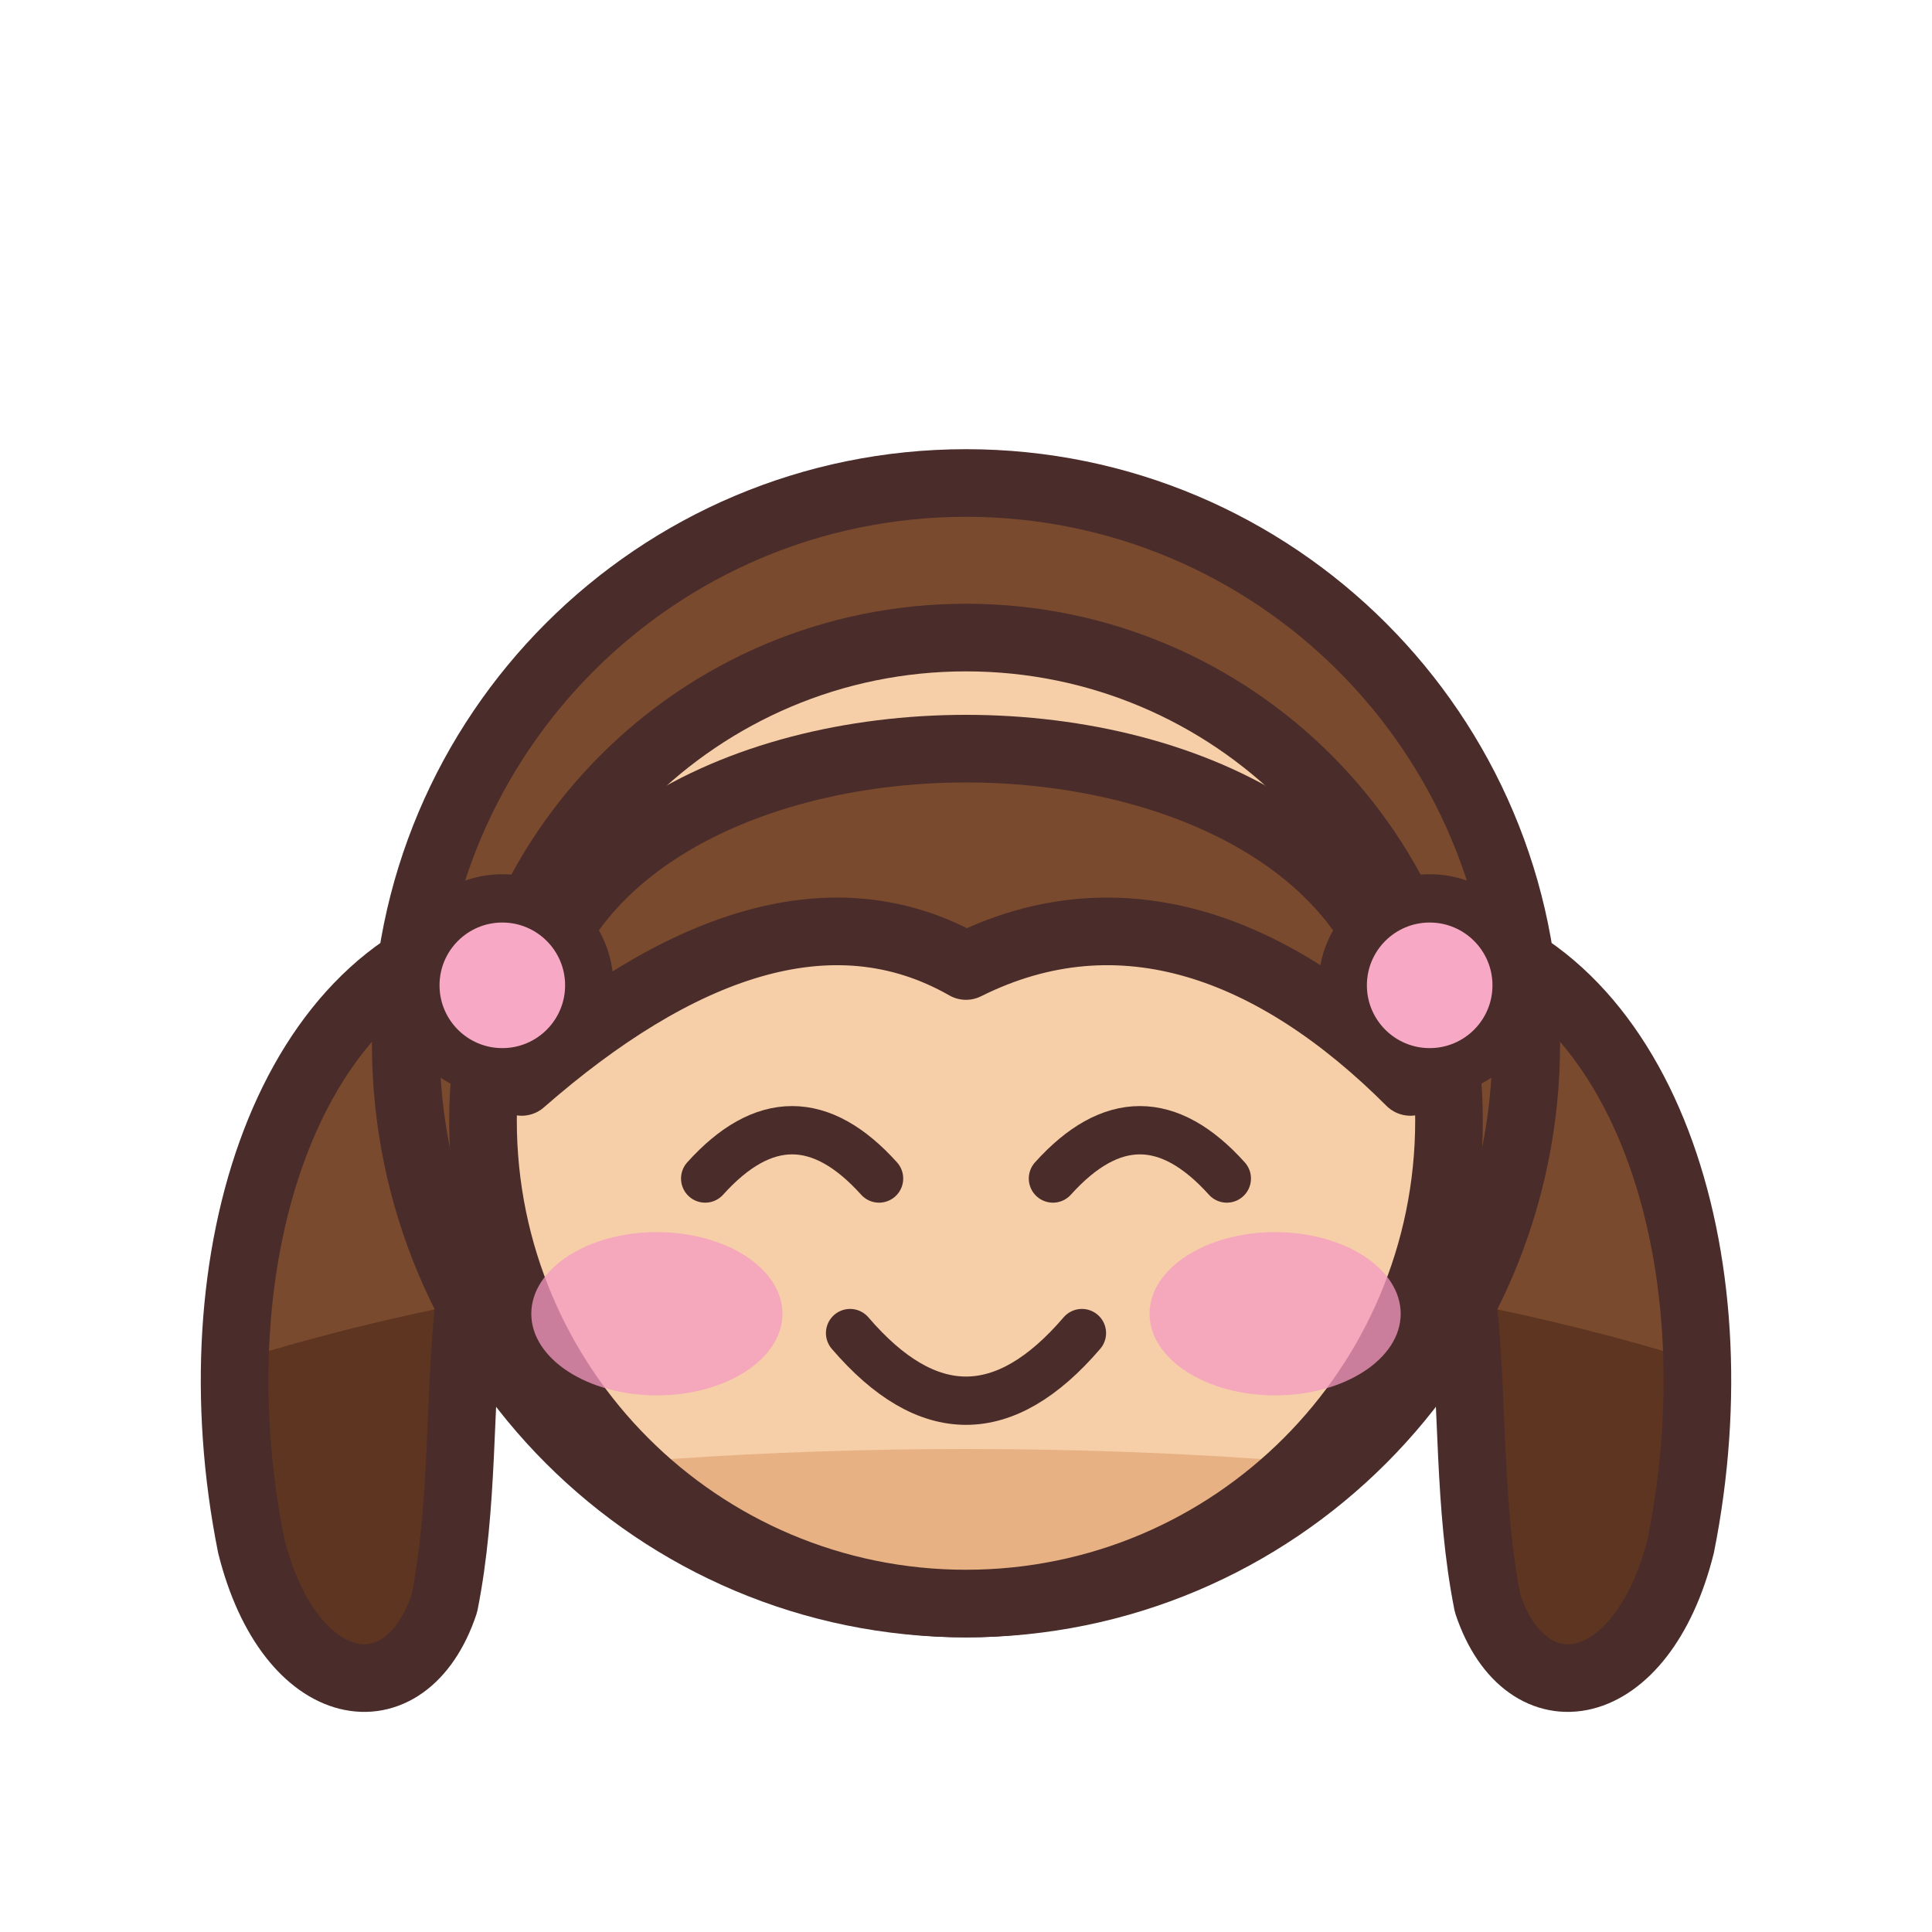
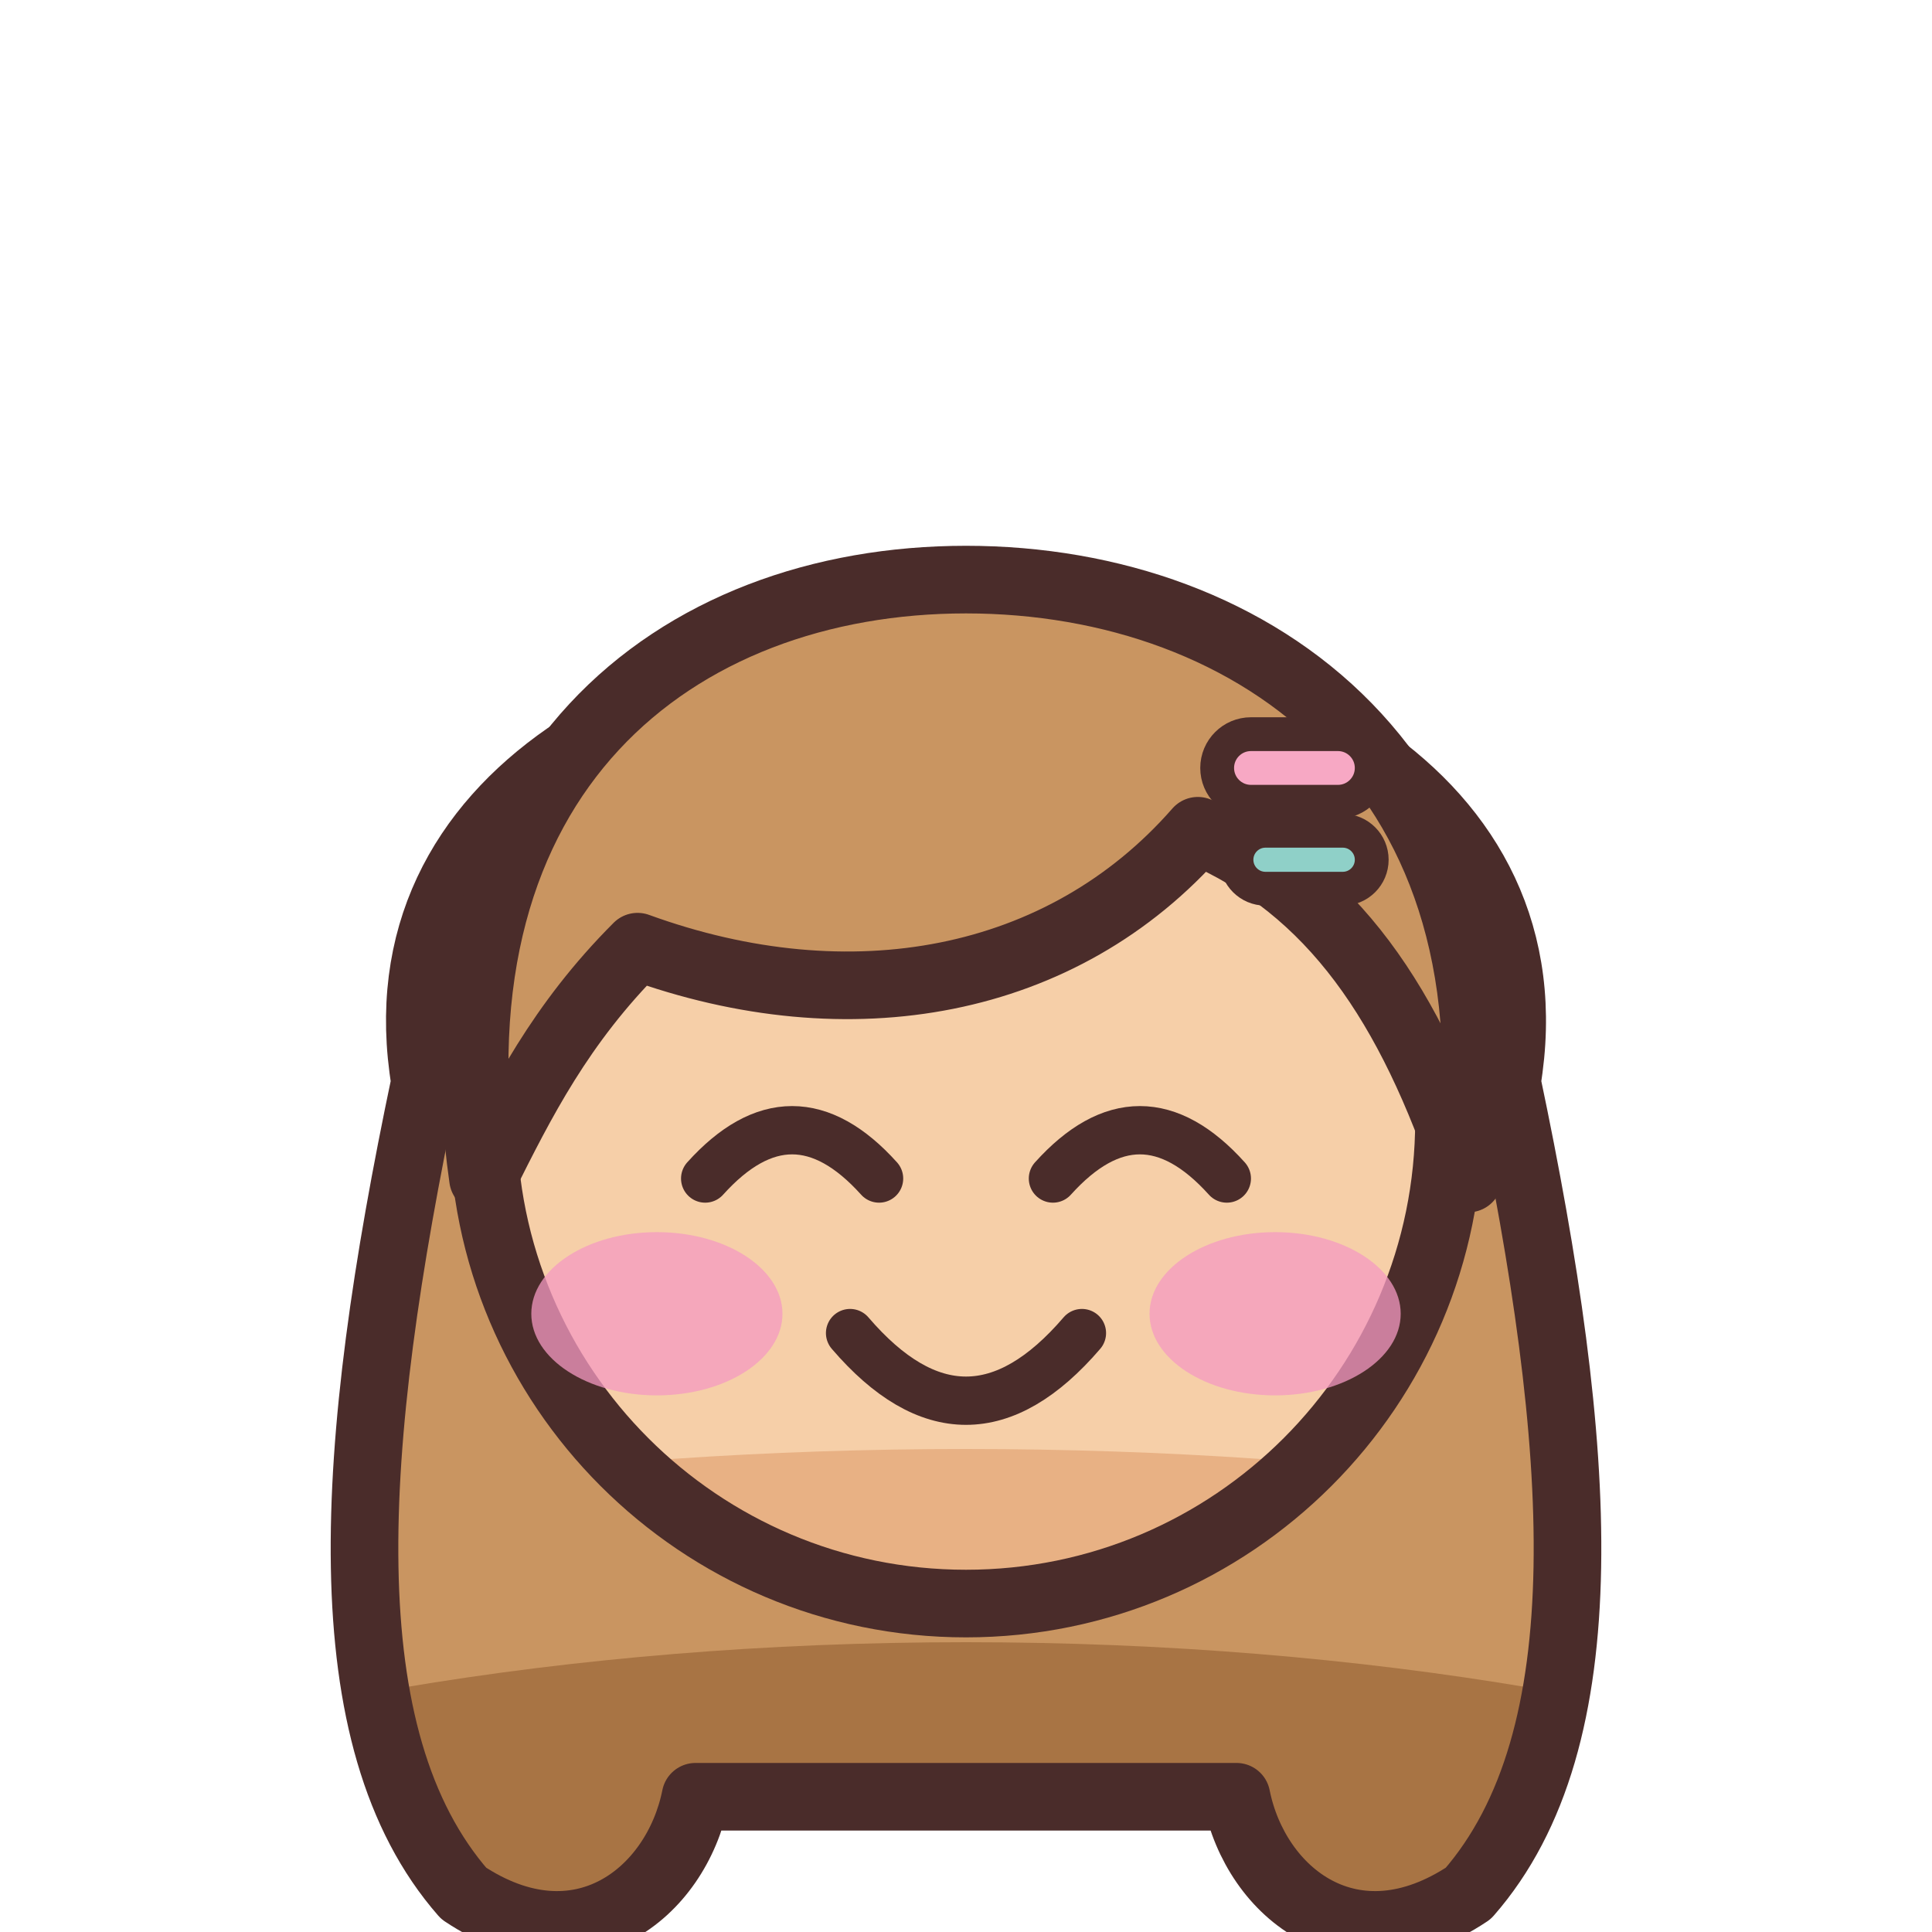
<svg xmlns="http://www.w3.org/2000/svg" viewBox="0 0 200 200">
-   <clipPath id="k555">
-     <path d="M52 96 C30 100 20 130 26 160 C30 176 42 178 46 166 C50 146 44 124 60 108Z" />
+   <clipPath id="k77">
+     <path d="M44 112 C34 52 166 52 156 112 C164 150 166 180 152 196 C140 204 130 196 128 186 L72 186 C70 196 60 204 48 196 C34 180 36 150 44 112Z" />
  </clipPath>
-   <path d="M52 96 C30 100 20 130 26 160 C30 176 42 178 46 166 C50 146 44 124 60 108Z" fill="#7A4A2E" />
-   <g clip-path="url(#k555)">
-     <ellipse cx="100" cy="210" rx="150" ry="80" fill="#5E3520" />
+   <path d="M44 112 C34 52 166 52 156 112 C164 150 166 180 152 196 C140 204 130 196 128 186 L72 186 C70 196 60 204 48 196 C34 180 36 150 44 112Z" fill="#C99561" />
+   <g clip-path="url(#k77)">
+     <ellipse cx="100" cy="230" rx="150" ry="60" fill="#A87444" />
  </g>
-   <path d="M52 96 C30 100 20 130 26 160 C30 176 42 178 46 166 C50 146 44 124 60 108Z" fill="none" stroke="#4A2C2A" stroke-width="7" stroke-linejoin="round" />
-   <clipPath id="k556">
-     <path d="M148 96 C170 100 180 130 174 160 C170 176 158 178 154 166 C150 146 156 124 140 108Z" />
-   </clipPath>
-   <path d="M148 96 C170 100 180 130 174 160 C170 176 158 178 154 166 C150 146 156 124 140 108Z" fill="#7A4A2E" />
-   <g clip-path="url(#k556)">
-     <ellipse cx="100" cy="210" rx="150" ry="80" fill="#5E3520" />
-   </g>
-   <path d="M148 96 C170 100 180 130 174 160 C170 176 158 178 154 166 C150 146 156 124 140 108Z" fill="none" stroke="#4A2C2A" stroke-width="7" stroke-linejoin="round" />
-   <clipPath id="k557">
-     <path d="M42 108 a58 58 0 1 0 116 0 a58 58 0 1 0 -116 0Z" />
-   </clipPath>
-   <path d="M42 108 a58 58 0 1 0 116 0 a58 58 0 1 0 -116 0Z" fill="#7A4A2E" />
-   <g clip-path="url(#k557)">
-     <ellipse cx="100" cy="210" rx="150" ry="80" fill="#5E3520" />
-   </g>
-   <path d="M42 108 a58 58 0 1 0 116 0 a58 58 0 1 0 -116 0Z" fill="none" stroke="#4A2C2A" stroke-width="7" stroke-linejoin="round" />
-   <clipPath id="k567">
+   <path d="M44 112 C34 52 166 52 156 112 C164 150 166 180 152 196 C140 204 130 196 128 186 L72 186 C70 196 60 204 48 196 C34 180 36 150 44 112Z" fill="none" stroke="#4A2C2A" stroke-width="7" stroke-linejoin="round" />
+   <clipPath id="k87">
    <path d="M50 116 a50 50 0 1 0 100 0 a50 50 0 1 0 -100 0Z" />
  </clipPath>
  <path d="M50 116 a50 50 0 1 0 100 0 a50 50 0 1 0 -100 0Z" fill="#F6CFA8" />
-   <g clip-path="url(#k567)">
+   <g clip-path="url(#k87)">
    <ellipse cx="100" cy="200" rx="150" ry="50" fill="#E8B184" />
  </g>
  <path d="M50 116 a50 50 0 1 0 100 0 a50 50 0 1 0 -100 0Z" fill="none" stroke="#4A2C2A" stroke-width="7" stroke-linejoin="round" />
-   <clipPath id="k561">
-     <path d="M54 112 C52 66 148 66 146 112 C132 98 116 92 100 100 C86 92 70 98 54 112Z" />
+   <clipPath id="k81">
+     <path d="M50 122 C44 80 70 60 100 60 C130 60 158 80 152 122 C146 104 138 92 124 86 C110 102 88 106 66 98 C58 106 54 114 50 122Z" />
  </clipPath>
-   <path d="M54 112 C52 66 148 66 146 112 C132 98 116 92 100 100 C86 92 70 98 54 112Z" fill="#7A4A2E" />
-   <g clip-path="url(#k561)">
-     <ellipse cx="100" cy="120" rx="150" ry="16" fill="#5E3520" />
+   <path d="M50 122 C44 80 70 60 100 60 C130 60 158 80 152 122 C146 104 138 92 124 86 C110 102 88 106 66 98 C58 106 54 114 50 122Z" fill="#C99561" />
+   <g clip-path="url(#k81)">
+     <ellipse cx="100" cy="130" rx="150" ry="16" fill="#A87444" />
  </g>
-   <path d="M54 112 C52 66 148 66 146 112 C132 98 116 92 100 100 C86 92 70 98 54 112Z" fill="none" stroke="#4A2C2A" stroke-width="7" stroke-linejoin="round" />
-   <clipPath id="k562">
-     <path d="M43 102 a9 9 0 1 0 18 0 a9 9 0 1 0 -18 0Z" />
+   <path d="M50 122 C44 80 70 60 100 60 C130 60 158 80 152 122 C146 104 138 92 124 86 C110 102 88 106 66 98 C58 106 54 114 50 122Z" fill="none" stroke="#4A2C2A" stroke-width="7" stroke-linejoin="round" />
+   <clipPath id="k82">
+     <path d="M129.5 76 h9.0 a3.5 3.5 0 0 1 3.5 3.5 v0.0 a3.5 3.5 0 0 1 -3.5 3.5 h-9.0 a3.5 3.5 0 0 1 -3.5 -3.5 v-0.0 a3.5 3.5 0 0 1 3.5 -3.5Z" />
  </clipPath>
-   <path d="M43 102 a9 9 0 1 0 18 0 a9 9 0 1 0 -18 0Z" fill="#F7A8C4" />
-   <g clip-path="url(#k562)">
-     <ellipse cx="100" cy="210" rx="150" ry="80" fill="#E883A8" />
-   </g>
-   <path d="M43 102 a9 9 0 1 0 18 0 a9 9 0 1 0 -18 0Z" fill="none" stroke="#4A2C2A" stroke-width="5" stroke-linejoin="round" />
-   <clipPath id="k563">
-     <path d="M139 102 a9 9 0 1 0 18 0 a9 9 0 1 0 -18 0Z" />
+   <path d="M129.5 76 h9.0 a3.5 3.5 0 0 1 3.5 3.5 v0.0 a3.5 3.5 0 0 1 -3.5 3.5 h-9.0 a3.5 3.5 0 0 1 -3.5 -3.5 v-0.0 a3.5 3.5 0 0 1 3.5 -3.5Z" fill="#F7A8C4" />
+   <path d="M129.5 76 h9.0 a3.5 3.5 0 0 1 3.5 3.5 v0.0 a3.5 3.5 0 0 1 -3.5 3.5 h-9.0 a3.5 3.5 0 0 1 -3.5 -3.5 v-0.0 a3.5 3.5 0 0 1 3.5 -3.5Z" fill="none" stroke="#4A2C2A" stroke-width="3.5" stroke-linejoin="round" />
+   <clipPath id="k83">
+     <path d="M131 86 h8 a3 3 0 0 1 3 3 v0 a3 3 0 0 1 -3 3 h-8 a3 3 0 0 1 -3 -3 v0 a3 3 0 0 1 3 -3Z" />
  </clipPath>
-   <path d="M139 102 a9 9 0 1 0 18 0 a9 9 0 1 0 -18 0Z" fill="#F7A8C4" />
-   <g clip-path="url(#k563)">
-     <ellipse cx="100" cy="210" rx="150" ry="80" fill="#E883A8" />
-   </g>
-   <path d="M139 102 a9 9 0 1 0 18 0 a9 9 0 1 0 -18 0Z" fill="none" stroke="#4A2C2A" stroke-width="5" stroke-linejoin="round" />
+   <path d="M131 86 h8 a3 3 0 0 1 3 3 v0 a3 3 0 0 1 -3 3 h-8 a3 3 0 0 1 -3 -3 v0 a3 3 0 0 1 3 -3Z" fill="#8FD0C8" />
+   <path d="M131 86 h8 a3 3 0 0 1 3 3 v0 a3 3 0 0 1 -3 3 h-8 a3 3 0 0 1 -3 -3 v0 a3 3 0 0 1 3 -3Z" fill="none" stroke="#4A2C2A" stroke-width="3.5" stroke-linejoin="round" />
  <path d="M73 122 Q82 112 91 122" fill="none" stroke="#4A2C2A" stroke-width="5" stroke-linecap="round" stroke-linejoin="round" />
  <path d="M109 122 Q118 112 127 122" fill="none" stroke="#4A2C2A" stroke-width="5" stroke-linecap="round" stroke-linejoin="round" />
  <ellipse cx="68" cy="136" rx="13" ry="8.45" fill="#F49AC1" opacity=".75" />
  <ellipse cx="132" cy="136" rx="13" ry="8.45" fill="#F49AC1" opacity=".75" />
  <path d="M88 138 Q100 152 112 138" fill="none" stroke="#4A2C2A" stroke-width="5" stroke-linecap="round" stroke-linejoin="round" />
</svg>
